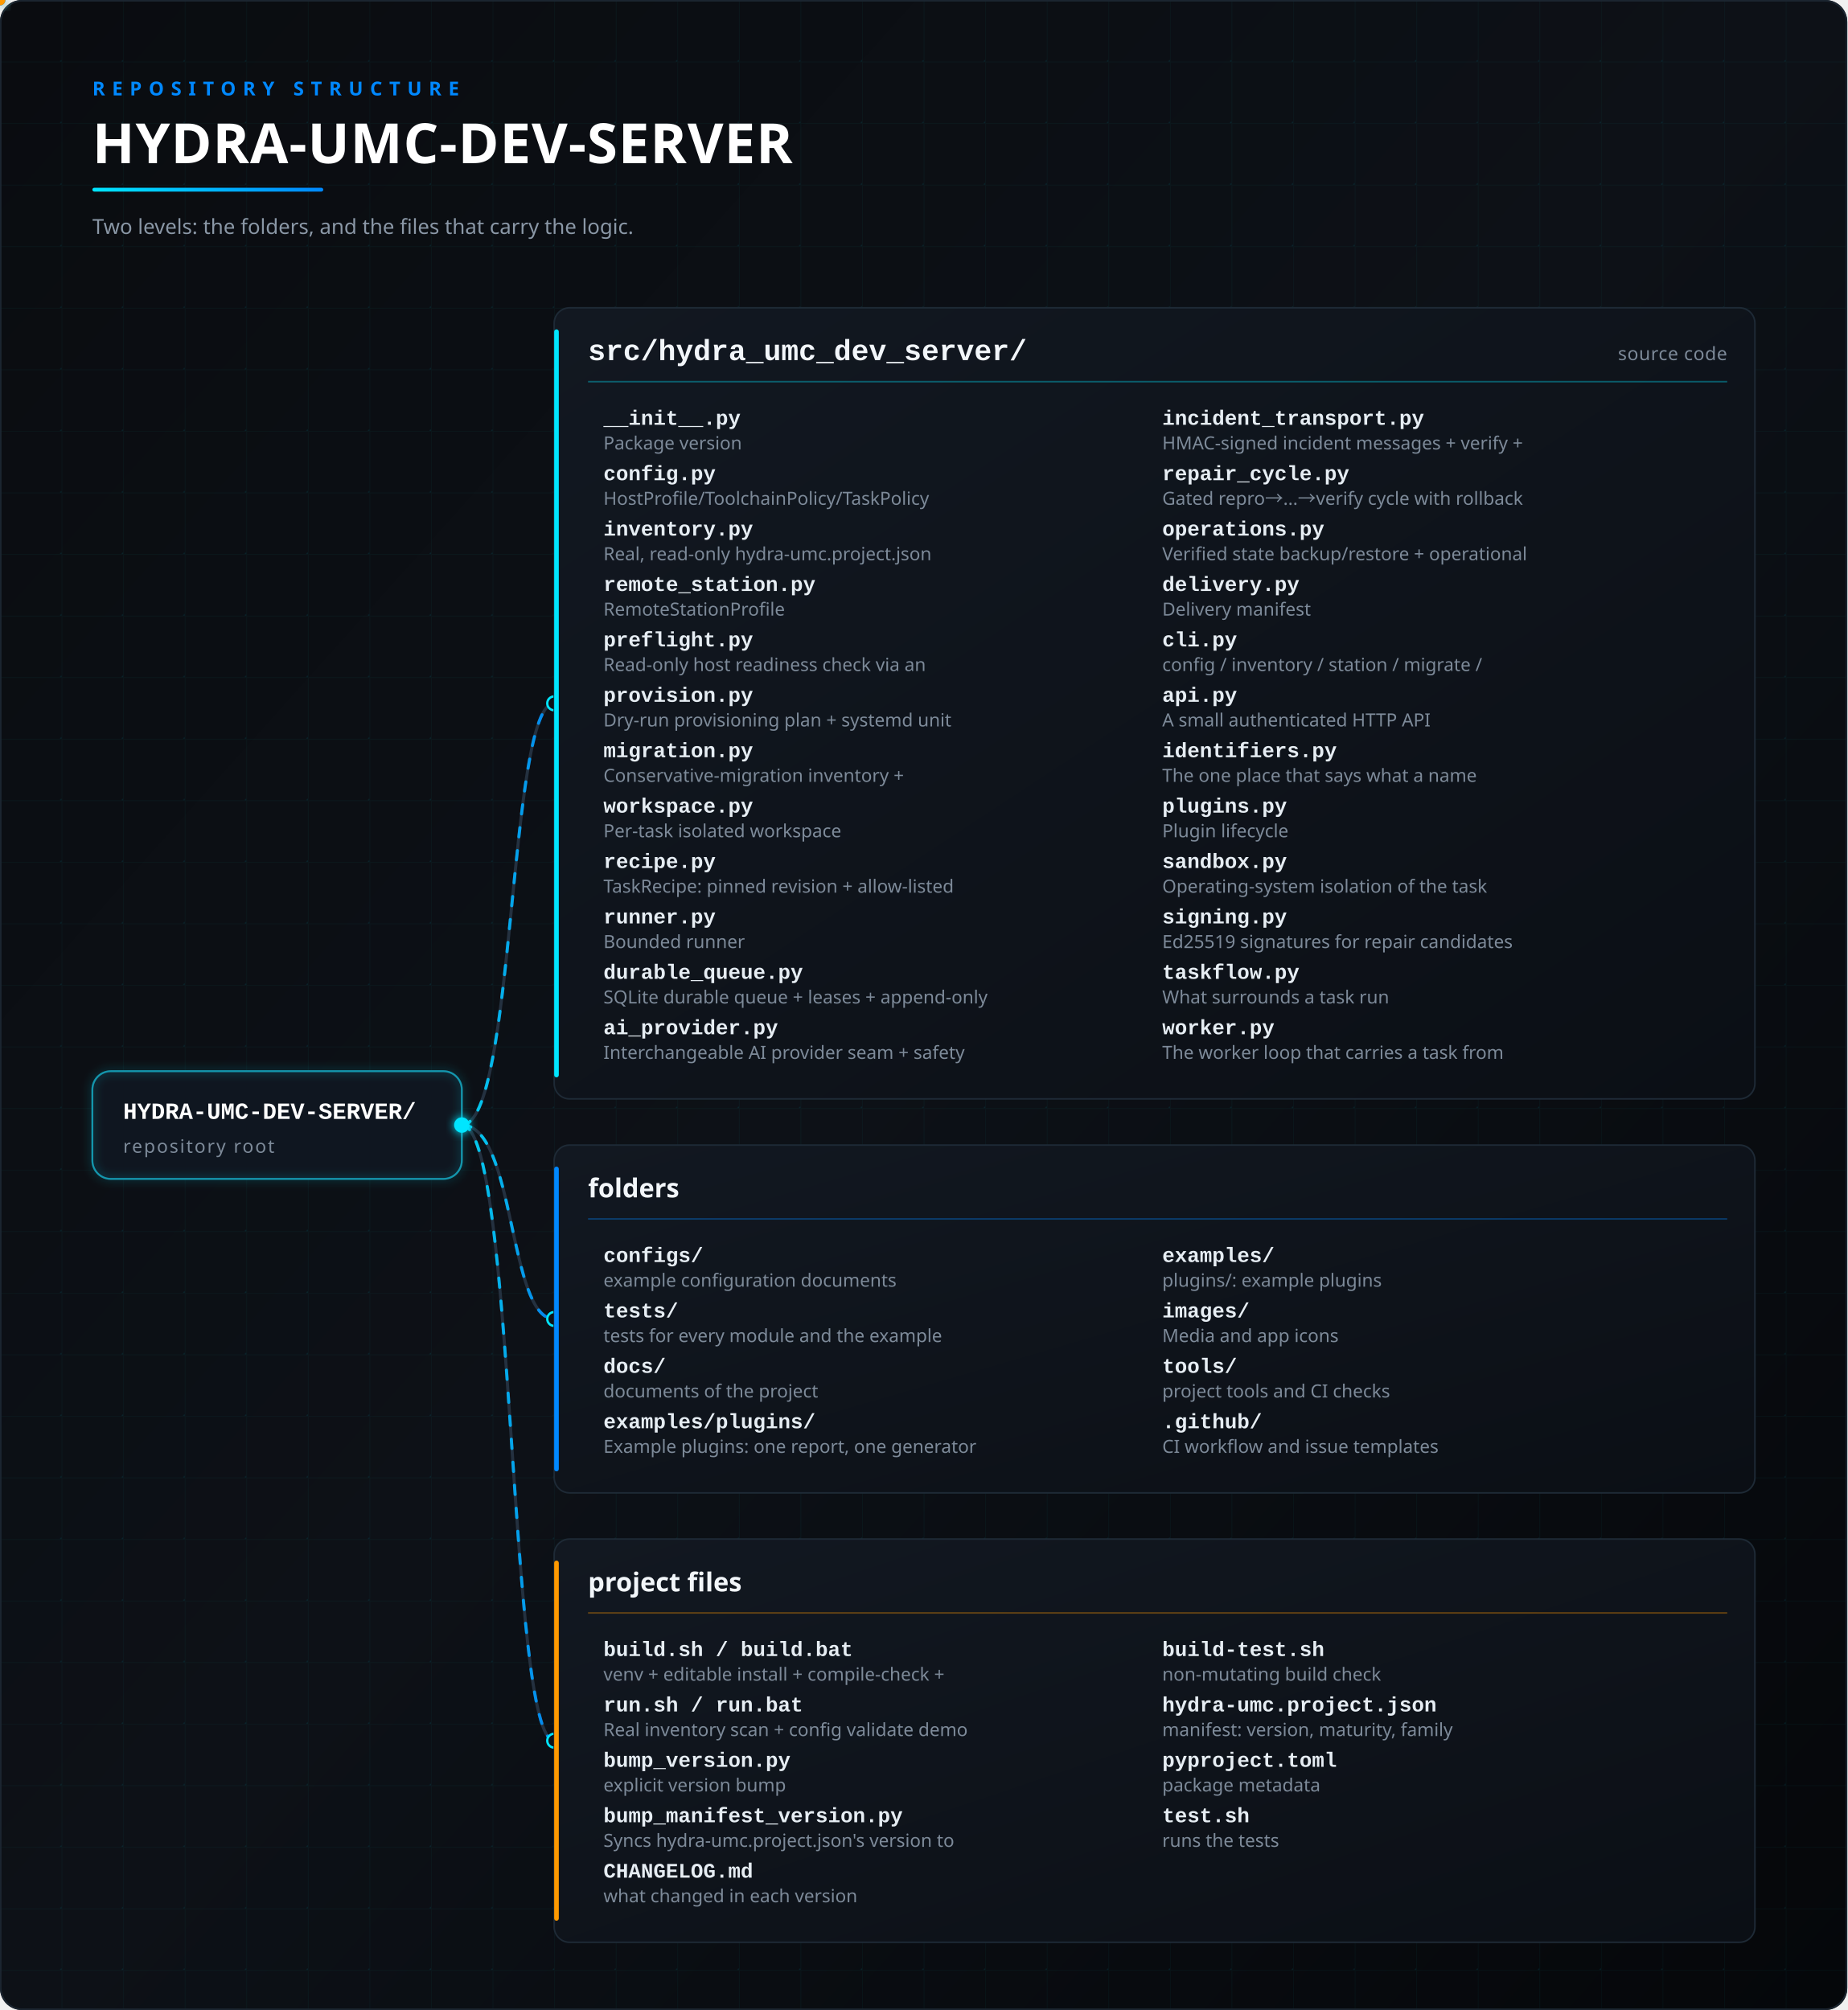
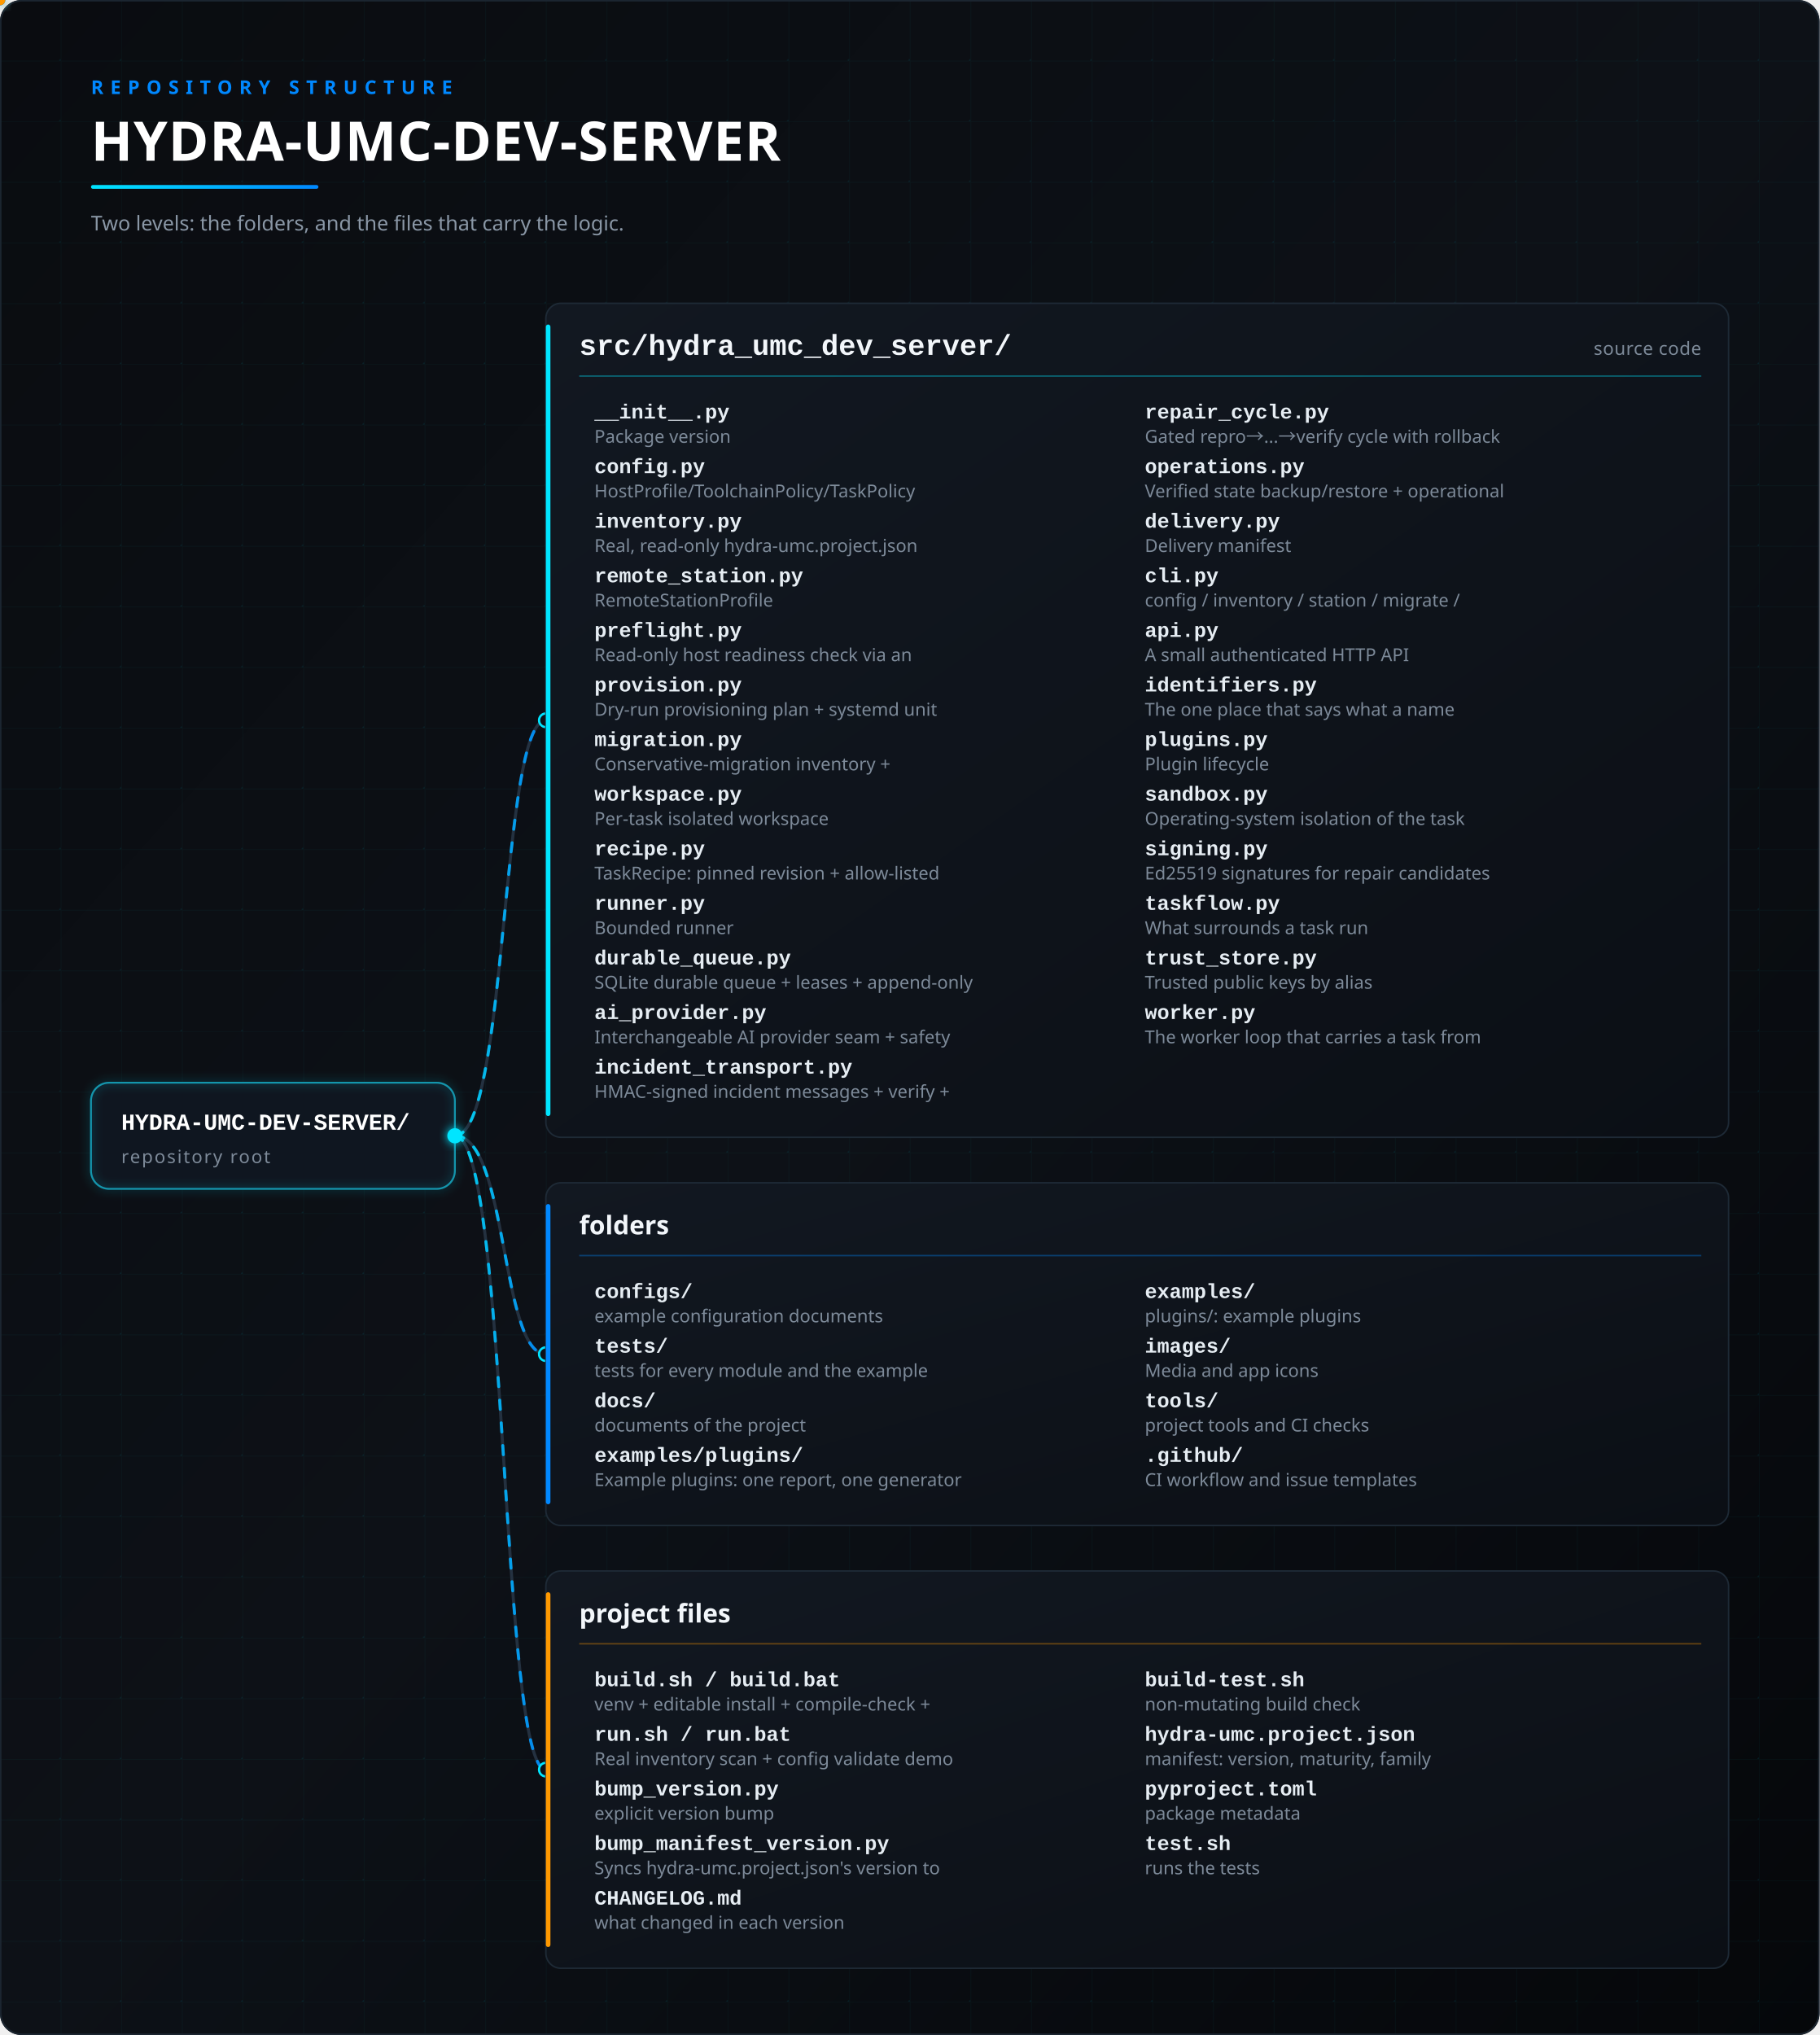
- <svg xmlns="http://www.w3.org/2000/svg" viewBox="0 0 1200 1306" width="100%" role="img" aria-labelledby="t d">
+ <svg xmlns="http://www.w3.org/2000/svg" viewBox="0 0 1200 1342" width="100%" role="img" aria-labelledby="t d">
  <defs>
    <linearGradient id="bg" x1="0" y1="0" x2="1" y2="1">
      <stop offset="0" stop-color="#0A0C10" />
      <stop offset="0.5" stop-color="#0D1117" />
      <stop offset="1" stop-color="#05070A" />
    </linearGradient>
    <linearGradient id="card" x1="0" y1="0" x2="1" y2="1">
      <stop offset="0" stop-color="#121821" />
      <stop offset="1" stop-color="#0B0F15" />
    </linearGradient>
    <linearGradient id="line" x1="0" y1="0" x2="1" y2="0">
      <stop offset="0" stop-color="#00E5FF" />
      <stop offset="1" stop-color="#0088FF" />
    </linearGradient>
    <filter id="glow" x="-50%" y="-50%" width="200%" height="200%">
      <feGaussianBlur stdDeviation="3" result="b" />
      <feMerge>
        <feMergeNode in="b" />
        <feMergeNode in="SourceGraphic" />
      </feMerge>
    </filter>
    <pattern id="grid" width="40" height="40" patternUnits="userSpaceOnUse">
      <path d="M40 0H0V40" fill="none" stroke="#00E5FF" stroke-opacity="0.035" />
      <circle cx="40" cy="40" r="1" fill="#00E5FF" fill-opacity="0.09" />
    </pattern>
  </defs>
-   <rect width="1200" height="1306" rx="14" fill="url(#bg)" />
-   <rect width="1200" height="1306" rx="14" fill="url(#grid)" />
-   <rect x="0.5" y="0.5" width="1199" height="1305" rx="14" fill="none" stroke="#1B2530" />
+   <rect width="1200" height="1342" rx="14" fill="url(#bg)" />
+   <rect width="1200" height="1342" rx="14" fill="url(#grid)" />
+   <rect x="0.5" y="0.5" width="1199" height="1341" rx="14" fill="none" stroke="#1B2530" />
  <text x="60" y="62" font-family="'Segoe UI','Noto Sans','Noto Sans CJK SC','Microsoft YaHei','Yu Gothic','Helvetica Neue',Helvetica,Arial,sans-serif" font-size="12.5" font-weight="600" fill="#0088FF" text-anchor="start" letter-spacing="4.5">REPOSITORY STRUCTURE</text>
  <text x="60" y="106" font-family="'Segoe UI','Noto Sans','Noto Sans CJK SC','Microsoft YaHei','Yu Gothic','Helvetica Neue',Helvetica,Arial,sans-serif" font-size="36" font-weight="700" fill="#FFFFFF" text-anchor="start" letter-spacing="0.5">HYDRA-UMC-DEV-SERVER</text>
  <rect x="60" y="122" width="150" height="2.5" rx="1.25" fill="url(#line)">
    <animate attributeName="width" values="40;150;150" keyTimes="0;0.4;1" dur="3s" repeatCount="indefinite" />
  </rect>
  <text x="60" y="152" font-family="'Segoe UI','Noto Sans','Noto Sans CJK SC','Microsoft YaHei','Yu Gothic','Helvetica Neue',Helvetica,Arial,sans-serif" font-size="13.5" font-weight="400" fill="#8A97A6" text-anchor="start">Two levels: the folders, and the files that carry the logic.</text>
-   <path id="c0" d="M300,731 C335,731 330,457 360,457" fill="none" stroke="#243140" stroke-width="2" />
-   <path d="M300,731 C335,731 330,457 360,457" fill="none" stroke="url(#line)" stroke-width="2" stroke-linecap="round" stroke-dasharray="6 9" opacity="0.9">
+   <path id="c0" d="M300,749 C335,749 330,475 360,475" fill="none" stroke="#243140" stroke-width="2" />
+   <path d="M300,749 C335,749 330,475 360,475" fill="none" stroke="url(#line)" stroke-width="2" stroke-linecap="round" stroke-dasharray="6 9" opacity="0.9">
    <animate attributeName="stroke-dashoffset" from="0" to="-30" dur="1.6s" repeatCount="indefinite" />
  </path>
-   <circle cx="360" cy="457" r="4.5" fill="#0D1117" stroke="#00E5FF" stroke-width="1.5" />
-   <path id="c1" d="M300,731 C335,731 330,857 360,857" fill="none" stroke="#243140" stroke-width="2" />
-   <path d="M300,731 C335,731 330,857 360,857" fill="none" stroke="url(#line)" stroke-width="2" stroke-linecap="round" stroke-dasharray="6 9" opacity="0.9">
+   <circle cx="360" cy="475" r="4.5" fill="#0D1117" stroke="#00E5FF" stroke-width="1.5" />
+   <path id="c1" d="M300,749 C335,749 330,893 360,893" fill="none" stroke="#243140" stroke-width="2" />
+   <path d="M300,749 C335,749 330,893 360,893" fill="none" stroke="url(#line)" stroke-width="2" stroke-linecap="round" stroke-dasharray="6 9" opacity="0.9">
    <animate attributeName="stroke-dashoffset" from="0" to="-30" dur="1.6s" repeatCount="indefinite" />
  </path>
-   <circle cx="360" cy="857" r="4.5" fill="#0D1117" stroke="#00E5FF" stroke-width="1.5" />
-   <path id="c2" d="M300,731 C335,731 330,1131 360,1131" fill="none" stroke="#243140" stroke-width="2" />
-   <path d="M300,731 C335,731 330,1131 360,1131" fill="none" stroke="url(#line)" stroke-width="2" stroke-linecap="round" stroke-dasharray="6 9" opacity="0.9">
+   <circle cx="360" cy="893" r="4.5" fill="#0D1117" stroke="#00E5FF" stroke-width="1.5" />
+   <path id="c2" d="M300,749 C335,749 330,1167 360,1167" fill="none" stroke="#243140" stroke-width="2" />
+   <path d="M300,749 C335,749 330,1167 360,1167" fill="none" stroke="url(#line)" stroke-width="2" stroke-linecap="round" stroke-dasharray="6 9" opacity="0.9">
    <animate attributeName="stroke-dashoffset" from="0" to="-30" dur="1.6s" repeatCount="indefinite" />
  </path>
-   <circle cx="360" cy="1131" r="4.5" fill="#0D1117" stroke="#00E5FF" stroke-width="1.5" />
+   <circle cx="360" cy="1167" r="4.5" fill="#0D1117" stroke="#00E5FF" stroke-width="1.5" />
  <circle r="3.5" fill="#00E5FF" filter="url(#glow)">
    <animateMotion dur="3.4s" repeatCount="indefinite">
      <mpath href="#c0" />
    </animateMotion>
  </circle>
  <circle r="3.5" fill="#0088FF" filter="url(#glow)">
    <animateMotion dur="4.2s" repeatCount="indefinite">
      <mpath href="#c1" />
    </animateMotion>
  </circle>
  <circle r="3.5" fill="#FF9900" filter="url(#glow)">
    <animateMotion dur="5.0s" repeatCount="indefinite">
      <mpath href="#c2" />
    </animateMotion>
  </circle>
-   <rect x="60" y="696" width="240" height="70" rx="12" fill="#0F1620" stroke="#2A3A4C" stroke-width="1.2" />
-   <rect x="60" y="696" width="240" height="70" rx="12" fill="none" stroke="#00E5FF" stroke-opacity="0.5" stroke-width="1.2" filter="url(#glow)">
+   <rect x="60" y="714" width="240" height="70" rx="12" fill="#0F1620" stroke="#2A3A4C" stroke-width="1.2" />
+   <rect x="60" y="714" width="240" height="70" rx="12" fill="none" stroke="#00E5FF" stroke-opacity="0.5" stroke-width="1.2" filter="url(#glow)">
    <animate attributeName="stroke-opacity" values="0.15;0.6;0.15" dur="3.6s" repeatCount="indefinite" />
  </rect>
-   <text x="80" y="727" font-family="'JetBrains Mono','Cascadia Code','SFMono-Regular',Consolas,'Liberation Mono',monospace" font-size="15.1" font-weight="700" fill="#FFFFFF" text-anchor="start">HYDRA-UMC-DEV-SERVER/</text>
-   <text x="80" y="749" font-family="'Segoe UI','Noto Sans','Noto Sans CJK SC','Microsoft YaHei','Yu Gothic','Helvetica Neue',Helvetica,Arial,sans-serif" font-size="12" font-weight="400" fill="#7D8A99" text-anchor="start" letter-spacing="1">repository root</text>
-   <circle cx="300" cy="731" r="5" fill="#00E5FF" filter="url(#glow)" />
-   <rect x="360" y="200" width="780" height="514" rx="10" fill="url(#card)" stroke="#1E2A36" stroke-width="1" />
-   <rect x="360" y="214" width="3" height="486" rx="1.5" fill="#00E5FF">
+   <text x="80" y="745" font-family="'JetBrains Mono','Cascadia Code','SFMono-Regular',Consolas,'Liberation Mono',monospace" font-size="15.1" font-weight="700" fill="#FFFFFF" text-anchor="start">HYDRA-UMC-DEV-SERVER/</text>
+   <text x="80" y="767" font-family="'Segoe UI','Noto Sans','Noto Sans CJK SC','Microsoft YaHei','Yu Gothic','Helvetica Neue',Helvetica,Arial,sans-serif" font-size="12" font-weight="400" fill="#7D8A99" text-anchor="start" letter-spacing="1">repository root</text>
+   <circle cx="300" cy="749" r="5" fill="#00E5FF" filter="url(#glow)" />
+   <rect x="360" y="200" width="780" height="550" rx="10" fill="url(#card)" stroke="#1E2A36" stroke-width="1" />
+   <rect x="360" y="214" width="3" height="522" rx="1.5" fill="#00E5FF">
    <animate attributeName="opacity" values="0.55;1;0.55" dur="4s" begin="0s" repeatCount="indefinite" />
  </rect>
  <text x="382" y="234" font-family="'JetBrains Mono','Cascadia Code','SFMono-Regular',Consolas,'Liberation Mono',monospace" font-size="19" font-weight="700" fill="#F2F6FA" text-anchor="start">src/hydra_umc_dev_server/</text>
  <text x="1122" y="234" font-family="'Segoe UI','Noto Sans','Noto Sans CJK SC','Microsoft YaHei','Yu Gothic','Helvetica Neue',Helvetica,Arial,sans-serif" font-size="12" font-weight="400" fill="#7D8A99" text-anchor="end" letter-spacing="0.3">source code</text>
  <line x1="382" y1="248" x2="1122" y2="248" stroke="#00E5FF" stroke-opacity="0.35" stroke-width="1" />
  <text x="392" y="276" font-family="'JetBrains Mono','Cascadia Code','SFMono-Regular',Consolas,'Liberation Mono',monospace" font-size="13.5" font-weight="600" fill="#E6EDF3" text-anchor="start">__init__.py</text>
  <text x="392" y="292" font-family="'Segoe UI','Noto Sans','Noto Sans CJK SC','Microsoft YaHei','Yu Gothic','Helvetica Neue',Helvetica,Arial,sans-serif" font-size="11.8" font-weight="400" fill="#7D8A99" text-anchor="start">Package version</text>
  <text x="392" y="312" font-family="'JetBrains Mono','Cascadia Code','SFMono-Regular',Consolas,'Liberation Mono',monospace" font-size="13.5" font-weight="600" fill="#E6EDF3" text-anchor="start">config.py</text>
  <text x="392" y="328" font-family="'Segoe UI','Noto Sans','Noto Sans CJK SC','Microsoft YaHei','Yu Gothic','Helvetica Neue',Helvetica,Arial,sans-serif" font-size="11.8" font-weight="400" fill="#7D8A99" text-anchor="start">HostProfile/ToolchainPolicy/TaskPolicy</text>
  <text x="392" y="348" font-family="'JetBrains Mono','Cascadia Code','SFMono-Regular',Consolas,'Liberation Mono',monospace" font-size="13.5" font-weight="600" fill="#E6EDF3" text-anchor="start">inventory.py</text>
  <text x="392" y="364" font-family="'Segoe UI','Noto Sans','Noto Sans CJK SC','Microsoft YaHei','Yu Gothic','Helvetica Neue',Helvetica,Arial,sans-serif" font-size="11.8" font-weight="400" fill="#7D8A99" text-anchor="start">Real, read-only hydra-umc.project.json</text>
  <text x="392" y="384" font-family="'JetBrains Mono','Cascadia Code','SFMono-Regular',Consolas,'Liberation Mono',monospace" font-size="13.5" font-weight="600" fill="#E6EDF3" text-anchor="start">remote_station.py</text>
  <text x="392" y="400" font-family="'Segoe UI','Noto Sans','Noto Sans CJK SC','Microsoft YaHei','Yu Gothic','Helvetica Neue',Helvetica,Arial,sans-serif" font-size="11.8" font-weight="400" fill="#7D8A99" text-anchor="start">RemoteStationProfile</text>
  <text x="392" y="420" font-family="'JetBrains Mono','Cascadia Code','SFMono-Regular',Consolas,'Liberation Mono',monospace" font-size="13.5" font-weight="600" fill="#E6EDF3" text-anchor="start">preflight.py</text>
  <text x="392" y="436" font-family="'Segoe UI','Noto Sans','Noto Sans CJK SC','Microsoft YaHei','Yu Gothic','Helvetica Neue',Helvetica,Arial,sans-serif" font-size="11.8" font-weight="400" fill="#7D8A99" text-anchor="start">Read-only host readiness check via an</text>
  <text x="392" y="456" font-family="'JetBrains Mono','Cascadia Code','SFMono-Regular',Consolas,'Liberation Mono',monospace" font-size="13.5" font-weight="600" fill="#E6EDF3" text-anchor="start">provision.py</text>
  <text x="392" y="472" font-family="'Segoe UI','Noto Sans','Noto Sans CJK SC','Microsoft YaHei','Yu Gothic','Helvetica Neue',Helvetica,Arial,sans-serif" font-size="11.8" font-weight="400" fill="#7D8A99" text-anchor="start">Dry-run provisioning plan + systemd unit</text>
  <text x="392" y="492" font-family="'JetBrains Mono','Cascadia Code','SFMono-Regular',Consolas,'Liberation Mono',monospace" font-size="13.5" font-weight="600" fill="#E6EDF3" text-anchor="start">migration.py</text>
  <text x="392" y="508" font-family="'Segoe UI','Noto Sans','Noto Sans CJK SC','Microsoft YaHei','Yu Gothic','Helvetica Neue',Helvetica,Arial,sans-serif" font-size="11.8" font-weight="400" fill="#7D8A99" text-anchor="start">Conservative-migration inventory +</text>
  <text x="392" y="528" font-family="'JetBrains Mono','Cascadia Code','SFMono-Regular',Consolas,'Liberation Mono',monospace" font-size="13.5" font-weight="600" fill="#E6EDF3" text-anchor="start">workspace.py</text>
  <text x="392" y="544" font-family="'Segoe UI','Noto Sans','Noto Sans CJK SC','Microsoft YaHei','Yu Gothic','Helvetica Neue',Helvetica,Arial,sans-serif" font-size="11.8" font-weight="400" fill="#7D8A99" text-anchor="start">Per-task isolated workspace</text>
  <text x="392" y="564" font-family="'JetBrains Mono','Cascadia Code','SFMono-Regular',Consolas,'Liberation Mono',monospace" font-size="13.5" font-weight="600" fill="#E6EDF3" text-anchor="start">recipe.py</text>
  <text x="392" y="580" font-family="'Segoe UI','Noto Sans','Noto Sans CJK SC','Microsoft YaHei','Yu Gothic','Helvetica Neue',Helvetica,Arial,sans-serif" font-size="11.8" font-weight="400" fill="#7D8A99" text-anchor="start">TaskRecipe: pinned revision + allow-listed</text>
  <text x="392" y="600" font-family="'JetBrains Mono','Cascadia Code','SFMono-Regular',Consolas,'Liberation Mono',monospace" font-size="13.5" font-weight="600" fill="#E6EDF3" text-anchor="start">runner.py</text>
  <text x="392" y="616" font-family="'Segoe UI','Noto Sans','Noto Sans CJK SC','Microsoft YaHei','Yu Gothic','Helvetica Neue',Helvetica,Arial,sans-serif" font-size="11.8" font-weight="400" fill="#7D8A99" text-anchor="start">Bounded runner</text>
  <text x="392" y="636" font-family="'JetBrains Mono','Cascadia Code','SFMono-Regular',Consolas,'Liberation Mono',monospace" font-size="13.5" font-weight="600" fill="#E6EDF3" text-anchor="start">durable_queue.py</text>
  <text x="392" y="652" font-family="'Segoe UI','Noto Sans','Noto Sans CJK SC','Microsoft YaHei','Yu Gothic','Helvetica Neue',Helvetica,Arial,sans-serif" font-size="11.8" font-weight="400" fill="#7D8A99" text-anchor="start">SQLite durable queue + leases + append-only</text>
  <text x="392" y="672" font-family="'JetBrains Mono','Cascadia Code','SFMono-Regular',Consolas,'Liberation Mono',monospace" font-size="13.5" font-weight="600" fill="#E6EDF3" text-anchor="start">ai_provider.py</text>
  <text x="392" y="688" font-family="'Segoe UI','Noto Sans','Noto Sans CJK SC','Microsoft YaHei','Yu Gothic','Helvetica Neue',Helvetica,Arial,sans-serif" font-size="11.8" font-weight="400" fill="#7D8A99" text-anchor="start">Interchangeable AI provider seam + safety</text>
-   <text x="755" y="276" font-family="'JetBrains Mono','Cascadia Code','SFMono-Regular',Consolas,'Liberation Mono',monospace" font-size="13.5" font-weight="600" fill="#E6EDF3" text-anchor="start">incident_transport.py</text>
-   <text x="755" y="292" font-family="'Segoe UI','Noto Sans','Noto Sans CJK SC','Microsoft YaHei','Yu Gothic','Helvetica Neue',Helvetica,Arial,sans-serif" font-size="11.8" font-weight="400" fill="#7D8A99" text-anchor="start">HMAC-signed incident messages + verify +</text>
-   <text x="755" y="312" font-family="'JetBrains Mono','Cascadia Code','SFMono-Regular',Consolas,'Liberation Mono',monospace" font-size="13.5" font-weight="600" fill="#E6EDF3" text-anchor="start">repair_cycle.py</text>
-   <text x="755" y="328" font-family="'Segoe UI','Noto Sans','Noto Sans CJK SC','Microsoft YaHei','Yu Gothic','Helvetica Neue',Helvetica,Arial,sans-serif" font-size="11.8" font-weight="400" fill="#7D8A99" text-anchor="start">Gated repro→...→verify cycle with rollback</text>
-   <text x="755" y="348" font-family="'JetBrains Mono','Cascadia Code','SFMono-Regular',Consolas,'Liberation Mono',monospace" font-size="13.5" font-weight="600" fill="#E6EDF3" text-anchor="start">operations.py</text>
-   <text x="755" y="364" font-family="'Segoe UI','Noto Sans','Noto Sans CJK SC','Microsoft YaHei','Yu Gothic','Helvetica Neue',Helvetica,Arial,sans-serif" font-size="11.8" font-weight="400" fill="#7D8A99" text-anchor="start">Verified state backup/restore + operational</text>
-   <text x="755" y="384" font-family="'JetBrains Mono','Cascadia Code','SFMono-Regular',Consolas,'Liberation Mono',monospace" font-size="13.5" font-weight="600" fill="#E6EDF3" text-anchor="start">delivery.py</text>
-   <text x="755" y="400" font-family="'Segoe UI','Noto Sans','Noto Sans CJK SC','Microsoft YaHei','Yu Gothic','Helvetica Neue',Helvetica,Arial,sans-serif" font-size="11.8" font-weight="400" fill="#7D8A99" text-anchor="start">Delivery manifest</text>
-   <text x="755" y="420" font-family="'JetBrains Mono','Cascadia Code','SFMono-Regular',Consolas,'Liberation Mono',monospace" font-size="13.5" font-weight="600" fill="#E6EDF3" text-anchor="start">cli.py</text>
-   <text x="755" y="436" font-family="'Segoe UI','Noto Sans','Noto Sans CJK SC','Microsoft YaHei','Yu Gothic','Helvetica Neue',Helvetica,Arial,sans-serif" font-size="11.8" font-weight="400" fill="#7D8A99" text-anchor="start">config / inventory / station / migrate /</text>
-   <text x="755" y="456" font-family="'JetBrains Mono','Cascadia Code','SFMono-Regular',Consolas,'Liberation Mono',monospace" font-size="13.5" font-weight="600" fill="#E6EDF3" text-anchor="start">api.py</text>
-   <text x="755" y="472" font-family="'Segoe UI','Noto Sans','Noto Sans CJK SC','Microsoft YaHei','Yu Gothic','Helvetica Neue',Helvetica,Arial,sans-serif" font-size="11.8" font-weight="400" fill="#7D8A99" text-anchor="start">A small authenticated HTTP API</text>
-   <text x="755" y="492" font-family="'JetBrains Mono','Cascadia Code','SFMono-Regular',Consolas,'Liberation Mono',monospace" font-size="13.5" font-weight="600" fill="#E6EDF3" text-anchor="start">identifiers.py</text>
-   <text x="755" y="508" font-family="'Segoe UI','Noto Sans','Noto Sans CJK SC','Microsoft YaHei','Yu Gothic','Helvetica Neue',Helvetica,Arial,sans-serif" font-size="11.8" font-weight="400" fill="#7D8A99" text-anchor="start">The one place that says what a name</text>
-   <text x="755" y="528" font-family="'JetBrains Mono','Cascadia Code','SFMono-Regular',Consolas,'Liberation Mono',monospace" font-size="13.5" font-weight="600" fill="#E6EDF3" text-anchor="start">plugins.py</text>
-   <text x="755" y="544" font-family="'Segoe UI','Noto Sans','Noto Sans CJK SC','Microsoft YaHei','Yu Gothic','Helvetica Neue',Helvetica,Arial,sans-serif" font-size="11.8" font-weight="400" fill="#7D8A99" text-anchor="start">Plugin lifecycle</text>
-   <text x="755" y="564" font-family="'JetBrains Mono','Cascadia Code','SFMono-Regular',Consolas,'Liberation Mono',monospace" font-size="13.5" font-weight="600" fill="#E6EDF3" text-anchor="start">sandbox.py</text>
-   <text x="755" y="580" font-family="'Segoe UI','Noto Sans','Noto Sans CJK SC','Microsoft YaHei','Yu Gothic','Helvetica Neue',Helvetica,Arial,sans-serif" font-size="11.8" font-weight="400" fill="#7D8A99" text-anchor="start">Operating-system isolation of the task</text>
-   <text x="755" y="600" font-family="'JetBrains Mono','Cascadia Code','SFMono-Regular',Consolas,'Liberation Mono',monospace" font-size="13.5" font-weight="600" fill="#E6EDF3" text-anchor="start">signing.py</text>
-   <text x="755" y="616" font-family="'Segoe UI','Noto Sans','Noto Sans CJK SC','Microsoft YaHei','Yu Gothic','Helvetica Neue',Helvetica,Arial,sans-serif" font-size="11.8" font-weight="400" fill="#7D8A99" text-anchor="start">Ed25519 signatures for repair candidates</text>
-   <text x="755" y="636" font-family="'JetBrains Mono','Cascadia Code','SFMono-Regular',Consolas,'Liberation Mono',monospace" font-size="13.5" font-weight="600" fill="#E6EDF3" text-anchor="start">taskflow.py</text>
-   <text x="755" y="652" font-family="'Segoe UI','Noto Sans','Noto Sans CJK SC','Microsoft YaHei','Yu Gothic','Helvetica Neue',Helvetica,Arial,sans-serif" font-size="11.8" font-weight="400" fill="#7D8A99" text-anchor="start">What surrounds a task run</text>
+   <text x="392" y="708" font-family="'JetBrains Mono','Cascadia Code','SFMono-Regular',Consolas,'Liberation Mono',monospace" font-size="13.5" font-weight="600" fill="#E6EDF3" text-anchor="start">incident_transport.py</text>
+   <text x="392" y="724" font-family="'Segoe UI','Noto Sans','Noto Sans CJK SC','Microsoft YaHei','Yu Gothic','Helvetica Neue',Helvetica,Arial,sans-serif" font-size="11.8" font-weight="400" fill="#7D8A99" text-anchor="start">HMAC-signed incident messages + verify +</text>
+   <text x="755" y="276" font-family="'JetBrains Mono','Cascadia Code','SFMono-Regular',Consolas,'Liberation Mono',monospace" font-size="13.5" font-weight="600" fill="#E6EDF3" text-anchor="start">repair_cycle.py</text>
+   <text x="755" y="292" font-family="'Segoe UI','Noto Sans','Noto Sans CJK SC','Microsoft YaHei','Yu Gothic','Helvetica Neue',Helvetica,Arial,sans-serif" font-size="11.8" font-weight="400" fill="#7D8A99" text-anchor="start">Gated repro→...→verify cycle with rollback</text>
+   <text x="755" y="312" font-family="'JetBrains Mono','Cascadia Code','SFMono-Regular',Consolas,'Liberation Mono',monospace" font-size="13.5" font-weight="600" fill="#E6EDF3" text-anchor="start">operations.py</text>
+   <text x="755" y="328" font-family="'Segoe UI','Noto Sans','Noto Sans CJK SC','Microsoft YaHei','Yu Gothic','Helvetica Neue',Helvetica,Arial,sans-serif" font-size="11.8" font-weight="400" fill="#7D8A99" text-anchor="start">Verified state backup/restore + operational</text>
+   <text x="755" y="348" font-family="'JetBrains Mono','Cascadia Code','SFMono-Regular',Consolas,'Liberation Mono',monospace" font-size="13.5" font-weight="600" fill="#E6EDF3" text-anchor="start">delivery.py</text>
+   <text x="755" y="364" font-family="'Segoe UI','Noto Sans','Noto Sans CJK SC','Microsoft YaHei','Yu Gothic','Helvetica Neue',Helvetica,Arial,sans-serif" font-size="11.8" font-weight="400" fill="#7D8A99" text-anchor="start">Delivery manifest</text>
+   <text x="755" y="384" font-family="'JetBrains Mono','Cascadia Code','SFMono-Regular',Consolas,'Liberation Mono',monospace" font-size="13.5" font-weight="600" fill="#E6EDF3" text-anchor="start">cli.py</text>
+   <text x="755" y="400" font-family="'Segoe UI','Noto Sans','Noto Sans CJK SC','Microsoft YaHei','Yu Gothic','Helvetica Neue',Helvetica,Arial,sans-serif" font-size="11.8" font-weight="400" fill="#7D8A99" text-anchor="start">config / inventory / station / migrate /</text>
+   <text x="755" y="420" font-family="'JetBrains Mono','Cascadia Code','SFMono-Regular',Consolas,'Liberation Mono',monospace" font-size="13.5" font-weight="600" fill="#E6EDF3" text-anchor="start">api.py</text>
+   <text x="755" y="436" font-family="'Segoe UI','Noto Sans','Noto Sans CJK SC','Microsoft YaHei','Yu Gothic','Helvetica Neue',Helvetica,Arial,sans-serif" font-size="11.8" font-weight="400" fill="#7D8A99" text-anchor="start">A small authenticated HTTP API</text>
+   <text x="755" y="456" font-family="'JetBrains Mono','Cascadia Code','SFMono-Regular',Consolas,'Liberation Mono',monospace" font-size="13.5" font-weight="600" fill="#E6EDF3" text-anchor="start">identifiers.py</text>
+   <text x="755" y="472" font-family="'Segoe UI','Noto Sans','Noto Sans CJK SC','Microsoft YaHei','Yu Gothic','Helvetica Neue',Helvetica,Arial,sans-serif" font-size="11.8" font-weight="400" fill="#7D8A99" text-anchor="start">The one place that says what a name</text>
+   <text x="755" y="492" font-family="'JetBrains Mono','Cascadia Code','SFMono-Regular',Consolas,'Liberation Mono',monospace" font-size="13.5" font-weight="600" fill="#E6EDF3" text-anchor="start">plugins.py</text>
+   <text x="755" y="508" font-family="'Segoe UI','Noto Sans','Noto Sans CJK SC','Microsoft YaHei','Yu Gothic','Helvetica Neue',Helvetica,Arial,sans-serif" font-size="11.8" font-weight="400" fill="#7D8A99" text-anchor="start">Plugin lifecycle</text>
+   <text x="755" y="528" font-family="'JetBrains Mono','Cascadia Code','SFMono-Regular',Consolas,'Liberation Mono',monospace" font-size="13.5" font-weight="600" fill="#E6EDF3" text-anchor="start">sandbox.py</text>
+   <text x="755" y="544" font-family="'Segoe UI','Noto Sans','Noto Sans CJK SC','Microsoft YaHei','Yu Gothic','Helvetica Neue',Helvetica,Arial,sans-serif" font-size="11.8" font-weight="400" fill="#7D8A99" text-anchor="start">Operating-system isolation of the task</text>
+   <text x="755" y="564" font-family="'JetBrains Mono','Cascadia Code','SFMono-Regular',Consolas,'Liberation Mono',monospace" font-size="13.5" font-weight="600" fill="#E6EDF3" text-anchor="start">signing.py</text>
+   <text x="755" y="580" font-family="'Segoe UI','Noto Sans','Noto Sans CJK SC','Microsoft YaHei','Yu Gothic','Helvetica Neue',Helvetica,Arial,sans-serif" font-size="11.8" font-weight="400" fill="#7D8A99" text-anchor="start">Ed25519 signatures for repair candidates</text>
+   <text x="755" y="600" font-family="'JetBrains Mono','Cascadia Code','SFMono-Regular',Consolas,'Liberation Mono',monospace" font-size="13.5" font-weight="600" fill="#E6EDF3" text-anchor="start">taskflow.py</text>
+   <text x="755" y="616" font-family="'Segoe UI','Noto Sans','Noto Sans CJK SC','Microsoft YaHei','Yu Gothic','Helvetica Neue',Helvetica,Arial,sans-serif" font-size="11.8" font-weight="400" fill="#7D8A99" text-anchor="start">What surrounds a task run</text>
+   <text x="755" y="636" font-family="'JetBrains Mono','Cascadia Code','SFMono-Regular',Consolas,'Liberation Mono',monospace" font-size="13.5" font-weight="600" fill="#E6EDF3" text-anchor="start">trust_store.py</text>
+   <text x="755" y="652" font-family="'Segoe UI','Noto Sans','Noto Sans CJK SC','Microsoft YaHei','Yu Gothic','Helvetica Neue',Helvetica,Arial,sans-serif" font-size="11.8" font-weight="400" fill="#7D8A99" text-anchor="start">Trusted public keys by alias</text>
  <text x="755" y="672" font-family="'JetBrains Mono','Cascadia Code','SFMono-Regular',Consolas,'Liberation Mono',monospace" font-size="13.5" font-weight="600" fill="#E6EDF3" text-anchor="start">worker.py</text>
  <text x="755" y="688" font-family="'Segoe UI','Noto Sans','Noto Sans CJK SC','Microsoft YaHei','Yu Gothic','Helvetica Neue',Helvetica,Arial,sans-serif" font-size="11.8" font-weight="400" fill="#7D8A99" text-anchor="start">The worker loop that carries a task from</text>
-   <rect x="360" y="744" width="780" height="226" rx="10" fill="url(#card)" stroke="#1E2A36" stroke-width="1" />
-   <rect x="360" y="758" width="3" height="198" rx="1.5" fill="#0088FF">
+   <rect x="360" y="780" width="780" height="226" rx="10" fill="url(#card)" stroke="#1E2A36" stroke-width="1" />
+   <rect x="360" y="794" width="3" height="198" rx="1.5" fill="#0088FF">
    <animate attributeName="opacity" values="0.55;1;0.55" dur="4s" begin="0.6s" repeatCount="indefinite" />
  </rect>
-   <text x="382" y="778" font-family="'Segoe UI','Noto Sans','Noto Sans CJK SC','Microsoft YaHei','Yu Gothic','Helvetica Neue',Helvetica,Arial,sans-serif" font-size="17" font-weight="700" fill="#F2F6FA" text-anchor="start">folders</text>
-   <line x1="382" y1="792" x2="1122" y2="792" stroke="#0088FF" stroke-opacity="0.35" stroke-width="1" />
-   <text x="392" y="820" font-family="'JetBrains Mono','Cascadia Code','SFMono-Regular',Consolas,'Liberation Mono',monospace" font-size="13.5" font-weight="600" fill="#E6EDF3" text-anchor="start">configs/</text>
-   <text x="392" y="836" font-family="'Segoe UI','Noto Sans','Noto Sans CJK SC','Microsoft YaHei','Yu Gothic','Helvetica Neue',Helvetica,Arial,sans-serif" font-size="11.8" font-weight="400" fill="#7D8A99" text-anchor="start">example configuration documents</text>
-   <text x="392" y="856" font-family="'JetBrains Mono','Cascadia Code','SFMono-Regular',Consolas,'Liberation Mono',monospace" font-size="13.5" font-weight="600" fill="#E6EDF3" text-anchor="start">tests/</text>
-   <text x="392" y="872" font-family="'Segoe UI','Noto Sans','Noto Sans CJK SC','Microsoft YaHei','Yu Gothic','Helvetica Neue',Helvetica,Arial,sans-serif" font-size="11.8" font-weight="400" fill="#7D8A99" text-anchor="start">tests for every module and the example</text>
-   <text x="392" y="892" font-family="'JetBrains Mono','Cascadia Code','SFMono-Regular',Consolas,'Liberation Mono',monospace" font-size="13.5" font-weight="600" fill="#E6EDF3" text-anchor="start">docs/</text>
-   <text x="392" y="908" font-family="'Segoe UI','Noto Sans','Noto Sans CJK SC','Microsoft YaHei','Yu Gothic','Helvetica Neue',Helvetica,Arial,sans-serif" font-size="11.8" font-weight="400" fill="#7D8A99" text-anchor="start">documents of the project</text>
-   <text x="392" y="928" font-family="'JetBrains Mono','Cascadia Code','SFMono-Regular',Consolas,'Liberation Mono',monospace" font-size="13.5" font-weight="600" fill="#E6EDF3" text-anchor="start">examples/plugins/</text>
-   <text x="392" y="944" font-family="'Segoe UI','Noto Sans','Noto Sans CJK SC','Microsoft YaHei','Yu Gothic','Helvetica Neue',Helvetica,Arial,sans-serif" font-size="11.8" font-weight="400" fill="#7D8A99" text-anchor="start">Example plugins: one report, one generator</text>
-   <text x="755" y="820" font-family="'JetBrains Mono','Cascadia Code','SFMono-Regular',Consolas,'Liberation Mono',monospace" font-size="13.5" font-weight="600" fill="#E6EDF3" text-anchor="start">examples/</text>
-   <text x="755" y="836" font-family="'Segoe UI','Noto Sans','Noto Sans CJK SC','Microsoft YaHei','Yu Gothic','Helvetica Neue',Helvetica,Arial,sans-serif" font-size="11.8" font-weight="400" fill="#7D8A99" text-anchor="start">plugins/: example plugins</text>
-   <text x="755" y="856" font-family="'JetBrains Mono','Cascadia Code','SFMono-Regular',Consolas,'Liberation Mono',monospace" font-size="13.5" font-weight="600" fill="#E6EDF3" text-anchor="start">images/</text>
-   <text x="755" y="872" font-family="'Segoe UI','Noto Sans','Noto Sans CJK SC','Microsoft YaHei','Yu Gothic','Helvetica Neue',Helvetica,Arial,sans-serif" font-size="11.8" font-weight="400" fill="#7D8A99" text-anchor="start">Media and app icons</text>
-   <text x="755" y="892" font-family="'JetBrains Mono','Cascadia Code','SFMono-Regular',Consolas,'Liberation Mono',monospace" font-size="13.5" font-weight="600" fill="#E6EDF3" text-anchor="start">tools/</text>
-   <text x="755" y="908" font-family="'Segoe UI','Noto Sans','Noto Sans CJK SC','Microsoft YaHei','Yu Gothic','Helvetica Neue',Helvetica,Arial,sans-serif" font-size="11.8" font-weight="400" fill="#7D8A99" text-anchor="start">project tools and CI checks</text>
-   <text x="755" y="928" font-family="'JetBrains Mono','Cascadia Code','SFMono-Regular',Consolas,'Liberation Mono',monospace" font-size="13.5" font-weight="600" fill="#E6EDF3" text-anchor="start">.github/</text>
-   <text x="755" y="944" font-family="'Segoe UI','Noto Sans','Noto Sans CJK SC','Microsoft YaHei','Yu Gothic','Helvetica Neue',Helvetica,Arial,sans-serif" font-size="11.8" font-weight="400" fill="#7D8A99" text-anchor="start">CI workflow and issue templates</text>
-   <rect x="360" y="1000" width="780" height="262" rx="10" fill="url(#card)" stroke="#1E2A36" stroke-width="1" />
-   <rect x="360" y="1014" width="3" height="234" rx="1.5" fill="#FF9900">
+   <text x="382" y="814" font-family="'Segoe UI','Noto Sans','Noto Sans CJK SC','Microsoft YaHei','Yu Gothic','Helvetica Neue',Helvetica,Arial,sans-serif" font-size="17" font-weight="700" fill="#F2F6FA" text-anchor="start">folders</text>
+   <line x1="382" y1="828" x2="1122" y2="828" stroke="#0088FF" stroke-opacity="0.35" stroke-width="1" />
+   <text x="392" y="856" font-family="'JetBrains Mono','Cascadia Code','SFMono-Regular',Consolas,'Liberation Mono',monospace" font-size="13.5" font-weight="600" fill="#E6EDF3" text-anchor="start">configs/</text>
+   <text x="392" y="872" font-family="'Segoe UI','Noto Sans','Noto Sans CJK SC','Microsoft YaHei','Yu Gothic','Helvetica Neue',Helvetica,Arial,sans-serif" font-size="11.8" font-weight="400" fill="#7D8A99" text-anchor="start">example configuration documents</text>
+   <text x="392" y="892" font-family="'JetBrains Mono','Cascadia Code','SFMono-Regular',Consolas,'Liberation Mono',monospace" font-size="13.5" font-weight="600" fill="#E6EDF3" text-anchor="start">tests/</text>
+   <text x="392" y="908" font-family="'Segoe UI','Noto Sans','Noto Sans CJK SC','Microsoft YaHei','Yu Gothic','Helvetica Neue',Helvetica,Arial,sans-serif" font-size="11.8" font-weight="400" fill="#7D8A99" text-anchor="start">tests for every module and the example</text>
+   <text x="392" y="928" font-family="'JetBrains Mono','Cascadia Code','SFMono-Regular',Consolas,'Liberation Mono',monospace" font-size="13.5" font-weight="600" fill="#E6EDF3" text-anchor="start">docs/</text>
+   <text x="392" y="944" font-family="'Segoe UI','Noto Sans','Noto Sans CJK SC','Microsoft YaHei','Yu Gothic','Helvetica Neue',Helvetica,Arial,sans-serif" font-size="11.8" font-weight="400" fill="#7D8A99" text-anchor="start">documents of the project</text>
+   <text x="392" y="964" font-family="'JetBrains Mono','Cascadia Code','SFMono-Regular',Consolas,'Liberation Mono',monospace" font-size="13.5" font-weight="600" fill="#E6EDF3" text-anchor="start">examples/plugins/</text>
+   <text x="392" y="980" font-family="'Segoe UI','Noto Sans','Noto Sans CJK SC','Microsoft YaHei','Yu Gothic','Helvetica Neue',Helvetica,Arial,sans-serif" font-size="11.8" font-weight="400" fill="#7D8A99" text-anchor="start">Example plugins: one report, one generator</text>
+   <text x="755" y="856" font-family="'JetBrains Mono','Cascadia Code','SFMono-Regular',Consolas,'Liberation Mono',monospace" font-size="13.5" font-weight="600" fill="#E6EDF3" text-anchor="start">examples/</text>
+   <text x="755" y="872" font-family="'Segoe UI','Noto Sans','Noto Sans CJK SC','Microsoft YaHei','Yu Gothic','Helvetica Neue',Helvetica,Arial,sans-serif" font-size="11.8" font-weight="400" fill="#7D8A99" text-anchor="start">plugins/: example plugins</text>
+   <text x="755" y="892" font-family="'JetBrains Mono','Cascadia Code','SFMono-Regular',Consolas,'Liberation Mono',monospace" font-size="13.5" font-weight="600" fill="#E6EDF3" text-anchor="start">images/</text>
+   <text x="755" y="908" font-family="'Segoe UI','Noto Sans','Noto Sans CJK SC','Microsoft YaHei','Yu Gothic','Helvetica Neue',Helvetica,Arial,sans-serif" font-size="11.8" font-weight="400" fill="#7D8A99" text-anchor="start">Media and app icons</text>
+   <text x="755" y="928" font-family="'JetBrains Mono','Cascadia Code','SFMono-Regular',Consolas,'Liberation Mono',monospace" font-size="13.5" font-weight="600" fill="#E6EDF3" text-anchor="start">tools/</text>
+   <text x="755" y="944" font-family="'Segoe UI','Noto Sans','Noto Sans CJK SC','Microsoft YaHei','Yu Gothic','Helvetica Neue',Helvetica,Arial,sans-serif" font-size="11.8" font-weight="400" fill="#7D8A99" text-anchor="start">project tools and CI checks</text>
+   <text x="755" y="964" font-family="'JetBrains Mono','Cascadia Code','SFMono-Regular',Consolas,'Liberation Mono',monospace" font-size="13.5" font-weight="600" fill="#E6EDF3" text-anchor="start">.github/</text>
+   <text x="755" y="980" font-family="'Segoe UI','Noto Sans','Noto Sans CJK SC','Microsoft YaHei','Yu Gothic','Helvetica Neue',Helvetica,Arial,sans-serif" font-size="11.8" font-weight="400" fill="#7D8A99" text-anchor="start">CI workflow and issue templates</text>
+   <rect x="360" y="1036" width="780" height="262" rx="10" fill="url(#card)" stroke="#1E2A36" stroke-width="1" />
+   <rect x="360" y="1050" width="3" height="234" rx="1.5" fill="#FF9900">
    <animate attributeName="opacity" values="0.55;1;0.55" dur="4s" begin="1.2s" repeatCount="indefinite" />
  </rect>
-   <text x="382" y="1034" font-family="'Segoe UI','Noto Sans','Noto Sans CJK SC','Microsoft YaHei','Yu Gothic','Helvetica Neue',Helvetica,Arial,sans-serif" font-size="17" font-weight="700" fill="#F2F6FA" text-anchor="start">project files</text>
-   <line x1="382" y1="1048" x2="1122" y2="1048" stroke="#FF9900" stroke-opacity="0.35" stroke-width="1" />
-   <text x="392" y="1076" font-family="'JetBrains Mono','Cascadia Code','SFMono-Regular',Consolas,'Liberation Mono',monospace" font-size="13.5" font-weight="600" fill="#E6EDF3" text-anchor="start">build.sh / build.bat</text>
-   <text x="392" y="1092" font-family="'Segoe UI','Noto Sans','Noto Sans CJK SC','Microsoft YaHei','Yu Gothic','Helvetica Neue',Helvetica,Arial,sans-serif" font-size="11.8" font-weight="400" fill="#7D8A99" text-anchor="start">venv + editable install + compile-check +</text>
-   <text x="392" y="1112" font-family="'JetBrains Mono','Cascadia Code','SFMono-Regular',Consolas,'Liberation Mono',monospace" font-size="13.5" font-weight="600" fill="#E6EDF3" text-anchor="start">run.sh / run.bat</text>
-   <text x="392" y="1128" font-family="'Segoe UI','Noto Sans','Noto Sans CJK SC','Microsoft YaHei','Yu Gothic','Helvetica Neue',Helvetica,Arial,sans-serif" font-size="11.8" font-weight="400" fill="#7D8A99" text-anchor="start">Real inventory scan + config validate demo</text>
-   <text x="392" y="1148" font-family="'JetBrains Mono','Cascadia Code','SFMono-Regular',Consolas,'Liberation Mono',monospace" font-size="13.5" font-weight="600" fill="#E6EDF3" text-anchor="start">bump_version.py</text>
-   <text x="392" y="1164" font-family="'Segoe UI','Noto Sans','Noto Sans CJK SC','Microsoft YaHei','Yu Gothic','Helvetica Neue',Helvetica,Arial,sans-serif" font-size="11.8" font-weight="400" fill="#7D8A99" text-anchor="start">explicit version bump</text>
-   <text x="392" y="1184" font-family="'JetBrains Mono','Cascadia Code','SFMono-Regular',Consolas,'Liberation Mono',monospace" font-size="13.5" font-weight="600" fill="#E6EDF3" text-anchor="start">bump_manifest_version.py</text>
-   <text x="392" y="1200" font-family="'Segoe UI','Noto Sans','Noto Sans CJK SC','Microsoft YaHei','Yu Gothic','Helvetica Neue',Helvetica,Arial,sans-serif" font-size="11.8" font-weight="400" fill="#7D8A99" text-anchor="start">Syncs hydra-umc.project.json's version to</text>
-   <text x="392" y="1220" font-family="'JetBrains Mono','Cascadia Code','SFMono-Regular',Consolas,'Liberation Mono',monospace" font-size="13.5" font-weight="600" fill="#E6EDF3" text-anchor="start">CHANGELOG.md</text>
-   <text x="392" y="1236" font-family="'Segoe UI','Noto Sans','Noto Sans CJK SC','Microsoft YaHei','Yu Gothic','Helvetica Neue',Helvetica,Arial,sans-serif" font-size="11.8" font-weight="400" fill="#7D8A99" text-anchor="start">what changed in each version</text>
-   <text x="755" y="1076" font-family="'JetBrains Mono','Cascadia Code','SFMono-Regular',Consolas,'Liberation Mono',monospace" font-size="13.5" font-weight="600" fill="#E6EDF3" text-anchor="start">build-test.sh</text>
-   <text x="755" y="1092" font-family="'Segoe UI','Noto Sans','Noto Sans CJK SC','Microsoft YaHei','Yu Gothic','Helvetica Neue',Helvetica,Arial,sans-serif" font-size="11.8" font-weight="400" fill="#7D8A99" text-anchor="start">non-mutating build check</text>
-   <text x="755" y="1112" font-family="'JetBrains Mono','Cascadia Code','SFMono-Regular',Consolas,'Liberation Mono',monospace" font-size="13.5" font-weight="600" fill="#E6EDF3" text-anchor="start">hydra-umc.project.json</text>
-   <text x="755" y="1128" font-family="'Segoe UI','Noto Sans','Noto Sans CJK SC','Microsoft YaHei','Yu Gothic','Helvetica Neue',Helvetica,Arial,sans-serif" font-size="11.8" font-weight="400" fill="#7D8A99" text-anchor="start">manifest: version, maturity, family</text>
-   <text x="755" y="1148" font-family="'JetBrains Mono','Cascadia Code','SFMono-Regular',Consolas,'Liberation Mono',monospace" font-size="13.5" font-weight="600" fill="#E6EDF3" text-anchor="start">pyproject.toml</text>
-   <text x="755" y="1164" font-family="'Segoe UI','Noto Sans','Noto Sans CJK SC','Microsoft YaHei','Yu Gothic','Helvetica Neue',Helvetica,Arial,sans-serif" font-size="11.8" font-weight="400" fill="#7D8A99" text-anchor="start">package metadata</text>
-   <text x="755" y="1184" font-family="'JetBrains Mono','Cascadia Code','SFMono-Regular',Consolas,'Liberation Mono',monospace" font-size="13.5" font-weight="600" fill="#E6EDF3" text-anchor="start">test.sh</text>
-   <text x="755" y="1200" font-family="'Segoe UI','Noto Sans','Noto Sans CJK SC','Microsoft YaHei','Yu Gothic','Helvetica Neue',Helvetica,Arial,sans-serif" font-size="11.8" font-weight="400" fill="#7D8A99" text-anchor="start">runs the tests</text>
+   <text x="382" y="1070" font-family="'Segoe UI','Noto Sans','Noto Sans CJK SC','Microsoft YaHei','Yu Gothic','Helvetica Neue',Helvetica,Arial,sans-serif" font-size="17" font-weight="700" fill="#F2F6FA" text-anchor="start">project files</text>
+   <line x1="382" y1="1084" x2="1122" y2="1084" stroke="#FF9900" stroke-opacity="0.35" stroke-width="1" />
+   <text x="392" y="1112" font-family="'JetBrains Mono','Cascadia Code','SFMono-Regular',Consolas,'Liberation Mono',monospace" font-size="13.5" font-weight="600" fill="#E6EDF3" text-anchor="start">build.sh / build.bat</text>
+   <text x="392" y="1128" font-family="'Segoe UI','Noto Sans','Noto Sans CJK SC','Microsoft YaHei','Yu Gothic','Helvetica Neue',Helvetica,Arial,sans-serif" font-size="11.8" font-weight="400" fill="#7D8A99" text-anchor="start">venv + editable install + compile-check +</text>
+   <text x="392" y="1148" font-family="'JetBrains Mono','Cascadia Code','SFMono-Regular',Consolas,'Liberation Mono',monospace" font-size="13.5" font-weight="600" fill="#E6EDF3" text-anchor="start">run.sh / run.bat</text>
+   <text x="392" y="1164" font-family="'Segoe UI','Noto Sans','Noto Sans CJK SC','Microsoft YaHei','Yu Gothic','Helvetica Neue',Helvetica,Arial,sans-serif" font-size="11.8" font-weight="400" fill="#7D8A99" text-anchor="start">Real inventory scan + config validate demo</text>
+   <text x="392" y="1184" font-family="'JetBrains Mono','Cascadia Code','SFMono-Regular',Consolas,'Liberation Mono',monospace" font-size="13.5" font-weight="600" fill="#E6EDF3" text-anchor="start">bump_version.py</text>
+   <text x="392" y="1200" font-family="'Segoe UI','Noto Sans','Noto Sans CJK SC','Microsoft YaHei','Yu Gothic','Helvetica Neue',Helvetica,Arial,sans-serif" font-size="11.8" font-weight="400" fill="#7D8A99" text-anchor="start">explicit version bump</text>
+   <text x="392" y="1220" font-family="'JetBrains Mono','Cascadia Code','SFMono-Regular',Consolas,'Liberation Mono',monospace" font-size="13.5" font-weight="600" fill="#E6EDF3" text-anchor="start">bump_manifest_version.py</text>
+   <text x="392" y="1236" font-family="'Segoe UI','Noto Sans','Noto Sans CJK SC','Microsoft YaHei','Yu Gothic','Helvetica Neue',Helvetica,Arial,sans-serif" font-size="11.8" font-weight="400" fill="#7D8A99" text-anchor="start">Syncs hydra-umc.project.json's version to</text>
+   <text x="392" y="1256" font-family="'JetBrains Mono','Cascadia Code','SFMono-Regular',Consolas,'Liberation Mono',monospace" font-size="13.5" font-weight="600" fill="#E6EDF3" text-anchor="start">CHANGELOG.md</text>
+   <text x="392" y="1272" font-family="'Segoe UI','Noto Sans','Noto Sans CJK SC','Microsoft YaHei','Yu Gothic','Helvetica Neue',Helvetica,Arial,sans-serif" font-size="11.8" font-weight="400" fill="#7D8A99" text-anchor="start">what changed in each version</text>
+   <text x="755" y="1112" font-family="'JetBrains Mono','Cascadia Code','SFMono-Regular',Consolas,'Liberation Mono',monospace" font-size="13.5" font-weight="600" fill="#E6EDF3" text-anchor="start">build-test.sh</text>
+   <text x="755" y="1128" font-family="'Segoe UI','Noto Sans','Noto Sans CJK SC','Microsoft YaHei','Yu Gothic','Helvetica Neue',Helvetica,Arial,sans-serif" font-size="11.8" font-weight="400" fill="#7D8A99" text-anchor="start">non-mutating build check</text>
+   <text x="755" y="1148" font-family="'JetBrains Mono','Cascadia Code','SFMono-Regular',Consolas,'Liberation Mono',monospace" font-size="13.5" font-weight="600" fill="#E6EDF3" text-anchor="start">hydra-umc.project.json</text>
+   <text x="755" y="1164" font-family="'Segoe UI','Noto Sans','Noto Sans CJK SC','Microsoft YaHei','Yu Gothic','Helvetica Neue',Helvetica,Arial,sans-serif" font-size="11.8" font-weight="400" fill="#7D8A99" text-anchor="start">manifest: version, maturity, family</text>
+   <text x="755" y="1184" font-family="'JetBrains Mono','Cascadia Code','SFMono-Regular',Consolas,'Liberation Mono',monospace" font-size="13.5" font-weight="600" fill="#E6EDF3" text-anchor="start">pyproject.toml</text>
+   <text x="755" y="1200" font-family="'Segoe UI','Noto Sans','Noto Sans CJK SC','Microsoft YaHei','Yu Gothic','Helvetica Neue',Helvetica,Arial,sans-serif" font-size="11.8" font-weight="400" fill="#7D8A99" text-anchor="start">package metadata</text>
+   <text x="755" y="1220" font-family="'JetBrains Mono','Cascadia Code','SFMono-Regular',Consolas,'Liberation Mono',monospace" font-size="13.5" font-weight="600" fill="#E6EDF3" text-anchor="start">test.sh</text>
+   <text x="755" y="1236" font-family="'Segoe UI','Noto Sans','Noto Sans CJK SC','Microsoft YaHei','Yu Gothic','Helvetica Neue',Helvetica,Arial,sans-serif" font-size="11.8" font-weight="400" fill="#7D8A99" text-anchor="start">runs the tests</text>
</svg>
